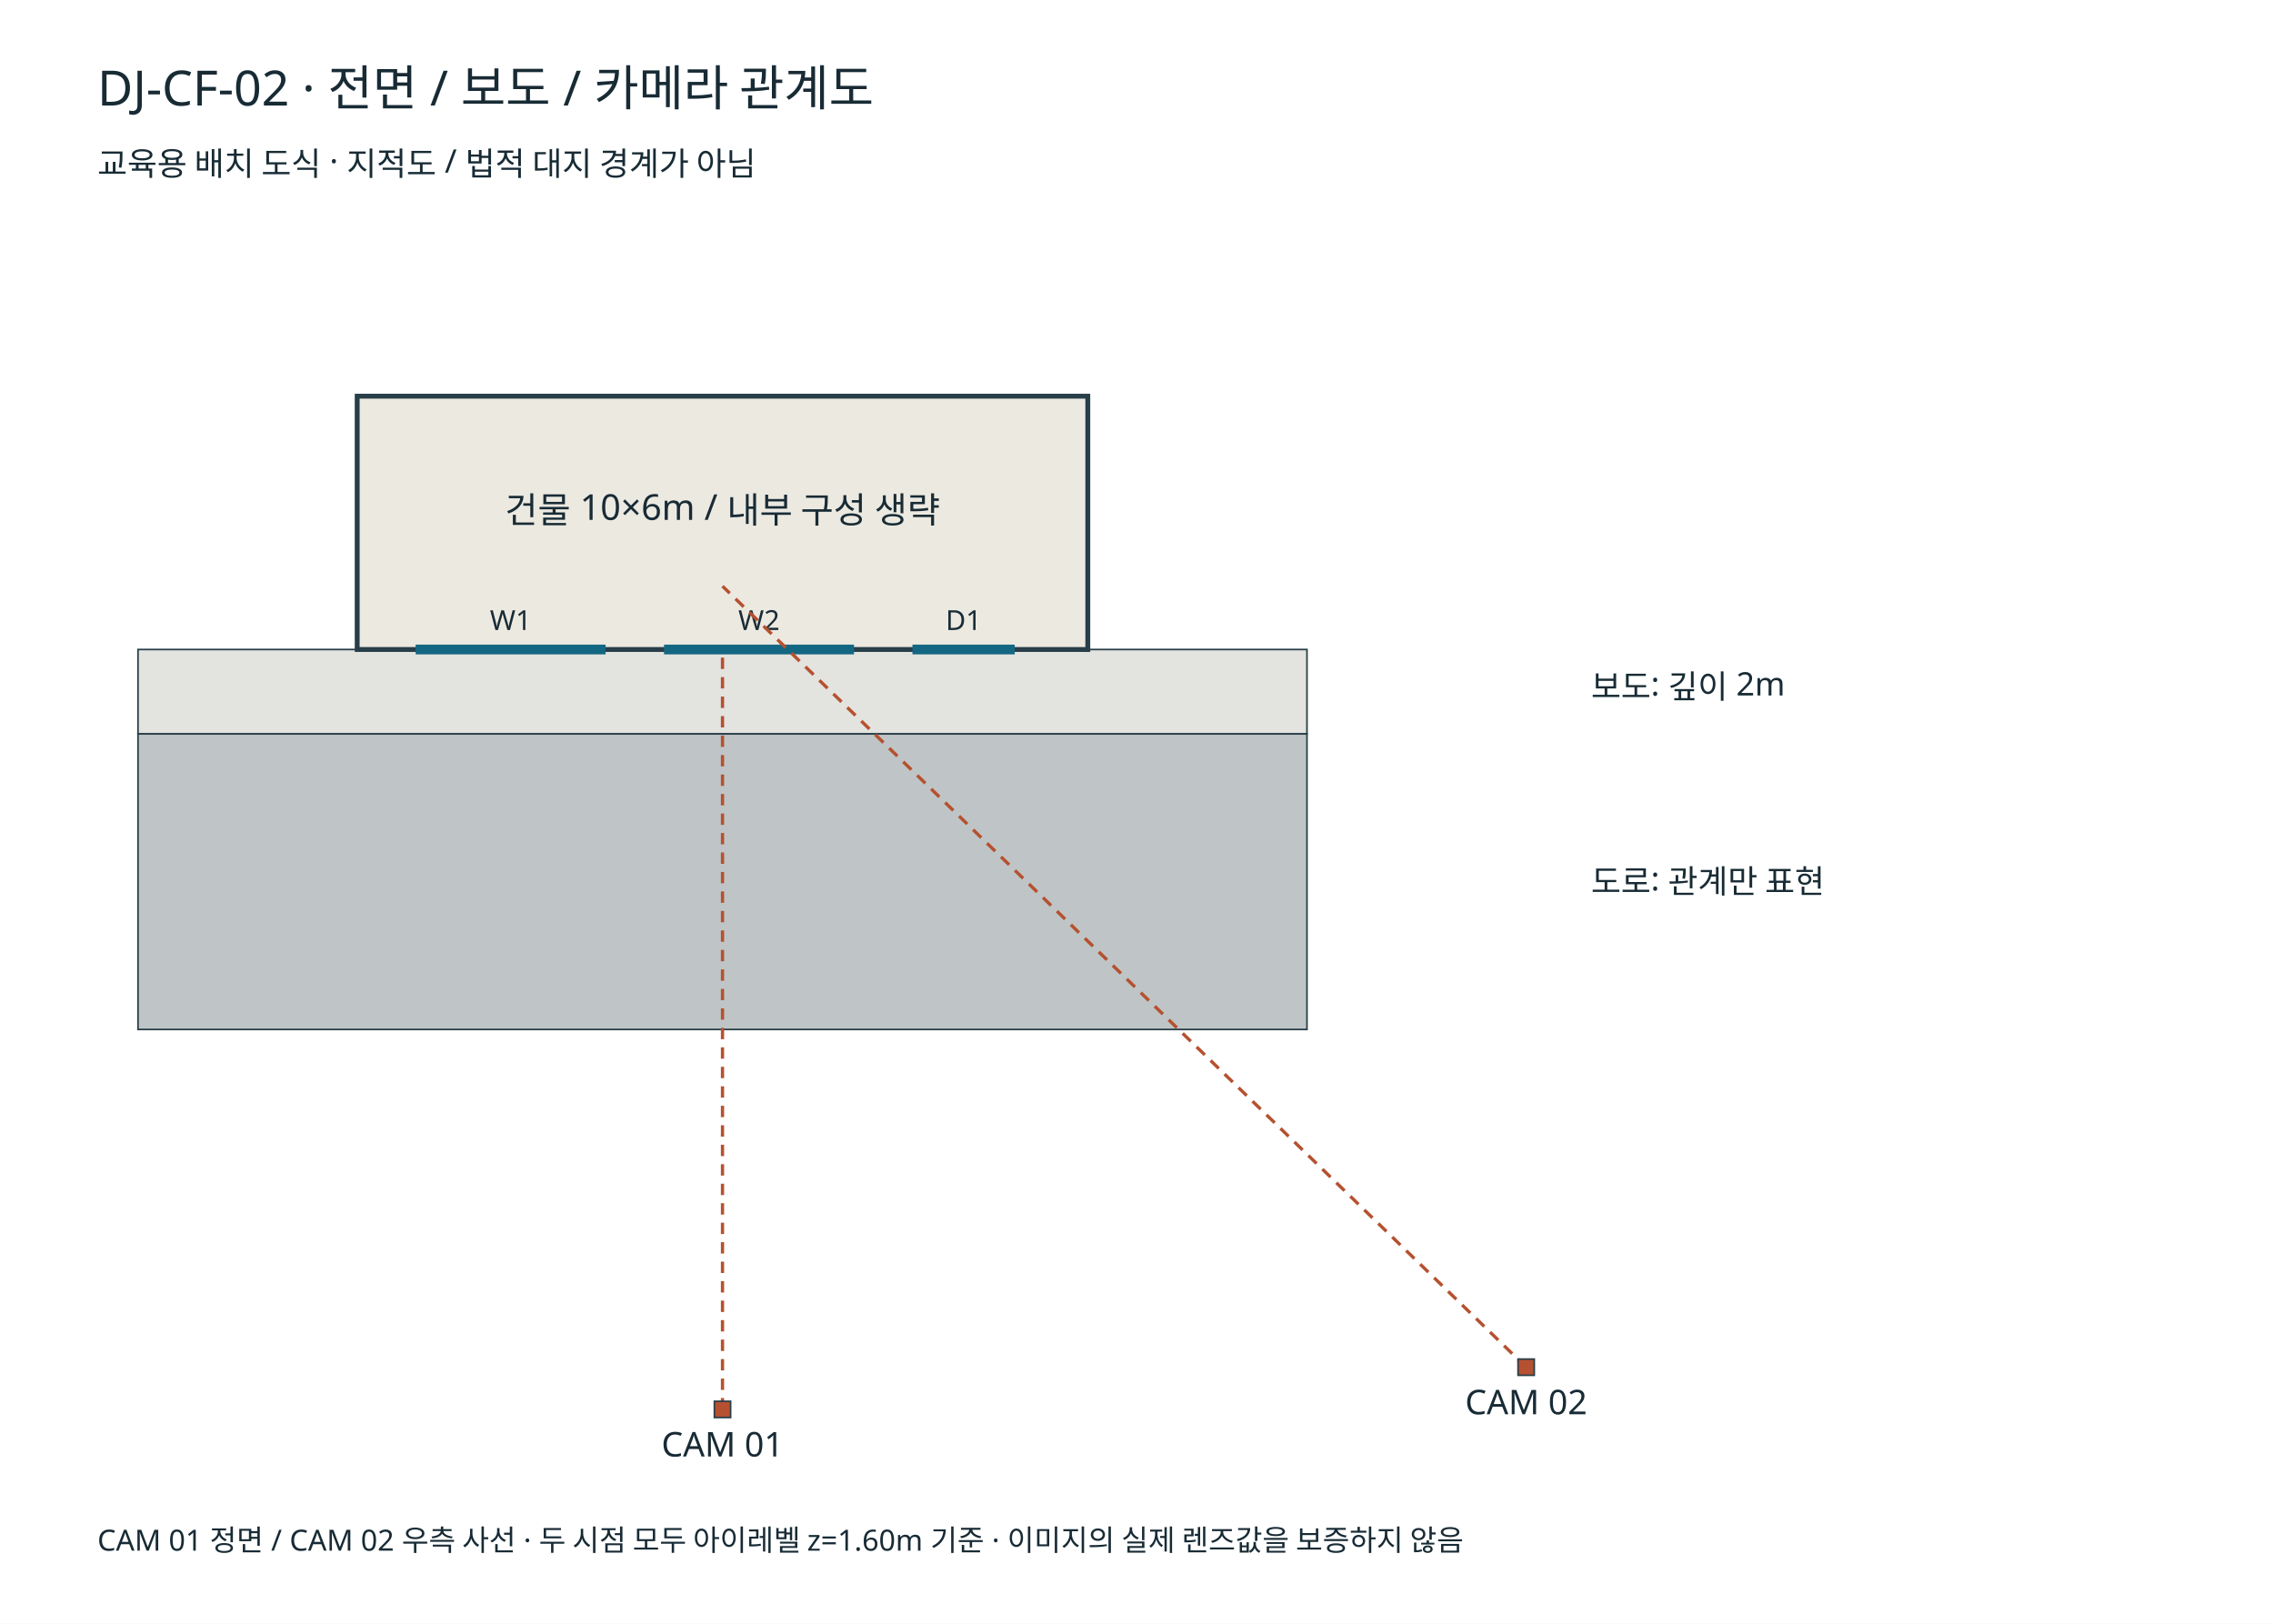
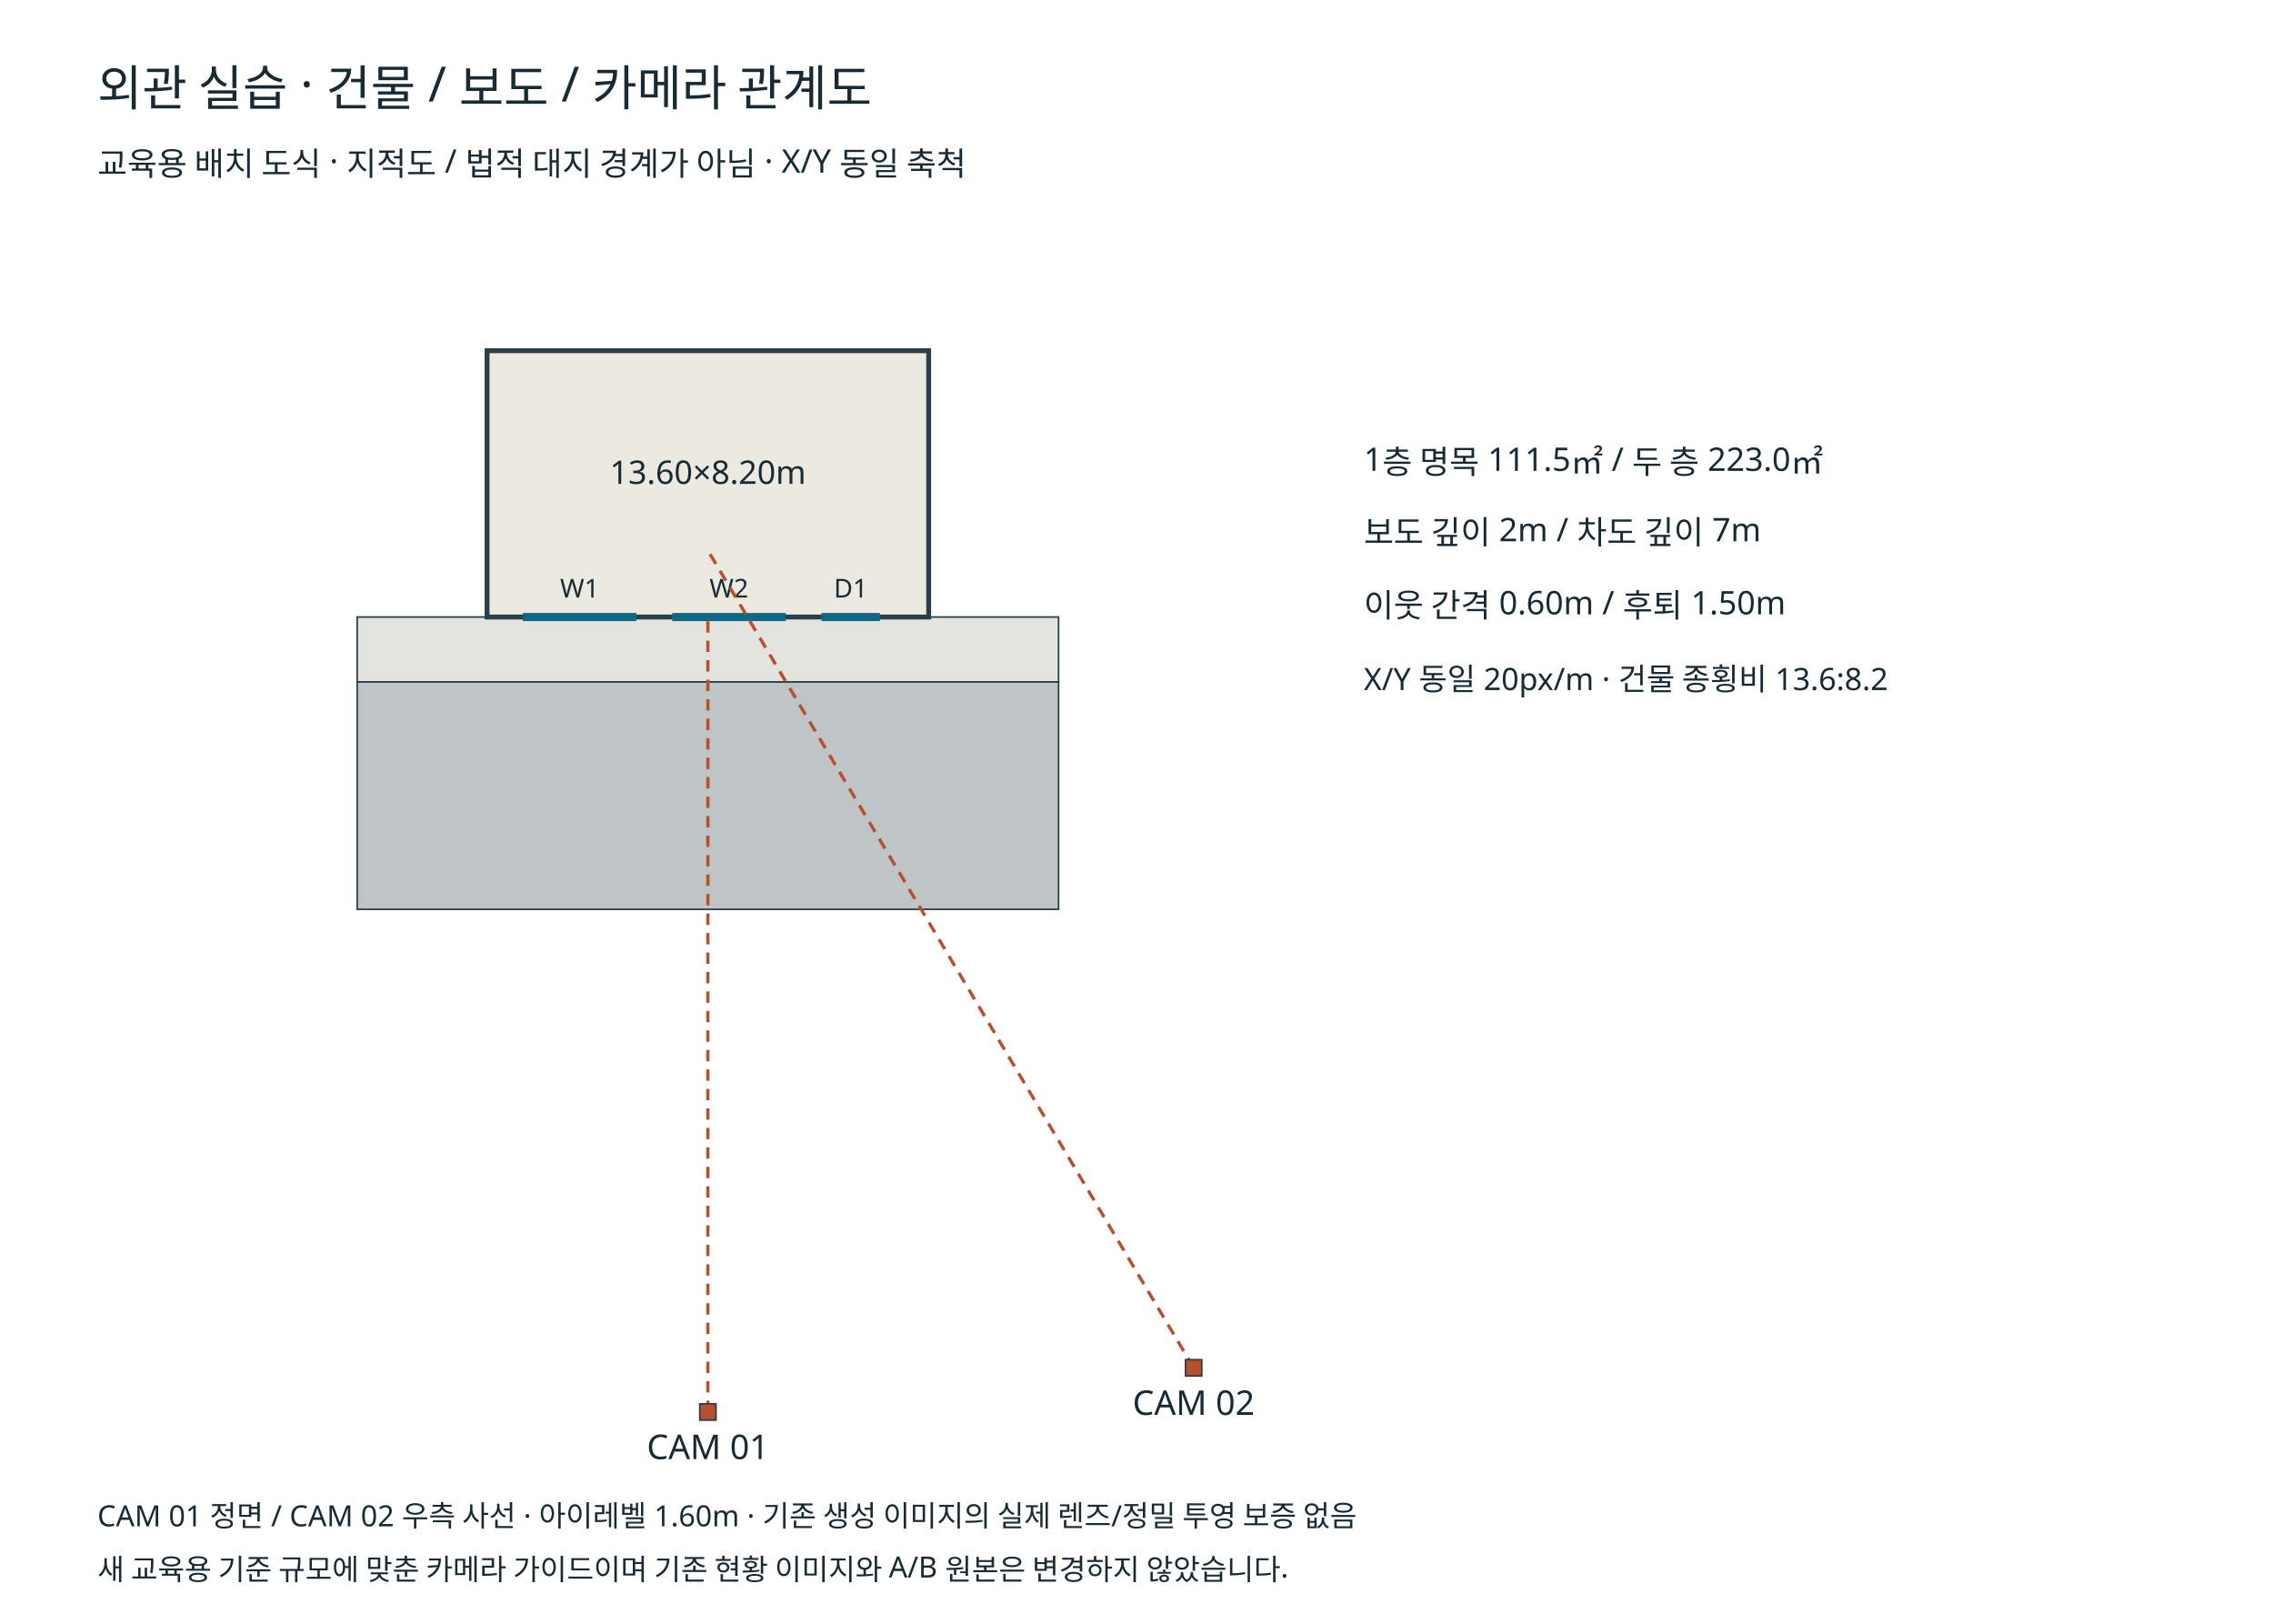
<svg xmlns="http://www.w3.org/2000/svg" width="1400" height="1000" viewBox="0 0 1400 1000">
  <rect width="100%" height="100%" fill="white" />
  <g font-family="Malgun Gothic, sans-serif" fill="#182b35">
-     <text x="60" y="65" font-size="30" text-anchor="start" fill="#182b35">DJ-CF-02 · 전면 / 보도 / 카메라 관계도</text>
-     <text x="60" y="108" font-size="20" text-anchor="start" fill="#182b35">교육용 배치 도식 · 지적도 / 법적 대지 경계가 아님</text>
-     <rect x="85" y="400" width="720" height="52" fill="#e3e3df" stroke="#283e49" stroke-width="1" stroke-dasharray="" />
-     <rect x="85" y="452" width="720" height="182" fill="#bfc5c6" stroke="#283e49" stroke-width="1" stroke-dasharray="" />
-     <rect x="220" y="244" width="450" height="156" fill="#ece9e1" stroke="#283e49" stroke-width="3" stroke-dasharray="" />
-     <text x="445" y="322" font-size="22" text-anchor="middle" fill="#182b35">건물 10×6m / 내부 구성 생략</text>
-     <line x1="562.0" y1="400" x2="625.0" y2="400" stroke="#146783" stroke-width="6" stroke-dasharray="" />
-     <text x="593.5" y="388" font-size="17" text-anchor="middle" fill="#182b35">D1</text>
-     <line x1="256.0" y1="400" x2="373.0" y2="400" stroke="#146783" stroke-width="6" stroke-dasharray="" />
-     <text x="314.5" y="388" font-size="17" text-anchor="middle" fill="#182b35">W1</text>
-     <line x1="409.0" y1="400" x2="526.0" y2="400" stroke="#146783" stroke-width="6" stroke-dasharray="" />
-     <text x="467.5" y="388" font-size="17" text-anchor="middle" fill="#182b35">W2</text>
-     <text x="980" y="430" font-size="20" text-anchor="start" fill="#182b35">보도: 깊이 2m</text>
-     <text x="980" y="550" font-size="20" text-anchor="start" fill="#182b35">도로: 관계만 표현</text>
-     <line x1="445" y1="868" x2="445" y2="400" stroke="#b55130" stroke-width="2" stroke-dasharray="7 5" />
-     <rect x="440" y="863" width="10" height="10" fill="#b55130" stroke="#283e49" stroke-width="1" stroke-dasharray="" />
-     <text x="445" y="897" font-size="21" text-anchor="middle" fill="#182b35">CAM 01</text>
-     <line x1="940" y1="842" x2="445" y2="361.0" stroke="#b55130" stroke-width="2" stroke-dasharray="7 5" />
-     <rect x="935" y="837" width="10" height="10" fill="#b55130" stroke="#283e49" stroke-width="1" stroke-dasharray="" />
-     <text x="940" y="871" font-size="21" text-anchor="middle" fill="#182b35">CAM 02</text>
-     <text x="60" y="955" font-size="18" text-anchor="start" fill="#182b35">CAM 01 정면 / CAM 02 우측 사선 · 두 시점 모두 아이레벨 z=1.60m 기준 · 이미지의 실제 렌즈값을 보증하지 않음</text>
+     <text x="60" y="65" font-size="30" text-anchor="start" fill="#182b35">외관 실습 · 건물 / 보도 / 카메라 관계도</text>
+     <text x="60" y="108" font-size="20" text-anchor="start" fill="#182b35">교육용 배치 도식 · 지적도 / 법적 대지 경계가 아님 · X/Y 동일 축척</text>
+     <rect x="220" y="380" width="432.0" height="40" fill="#e3e3df" stroke="#283e49" stroke-width="1" stroke-dasharray="" />
+     <rect x="220" y="420" width="432.0" height="140" fill="#bfc5c6" stroke="#283e49" stroke-width="1" stroke-dasharray="" />
+     <rect x="300" y="216.0" width="272.0" height="164.0" fill="#ece9e1" stroke="#283e49" stroke-width="3" stroke-dasharray="" />
+     <text x="436.0" y="298.0" font-size="20" text-anchor="middle" fill="#182b35">13.60×8.20m</text>
+     <line x1="506.0" y1="380" x2="542.0" y2="380" stroke="#146783" stroke-width="5" stroke-dasharray="" />
+     <text x="524.0" y="368" font-size="16" text-anchor="middle" fill="#182b35">D1</text>
+     <line x1="322.0" y1="380" x2="392.0" y2="380" stroke="#146783" stroke-width="5" stroke-dasharray="" />
+     <text x="357.0" y="368" font-size="16" text-anchor="middle" fill="#182b35">W1</text>
+     <line x1="414.0" y1="380" x2="484.0" y2="380" stroke="#146783" stroke-width="5" stroke-dasharray="" />
+     <text x="449.0" y="368" font-size="16" text-anchor="middle" fill="#182b35">W2</text>
+     <text x="840" y="290" font-size="20" text-anchor="start" fill="#182b35">1층 명목 111.5㎡ / 두 층 223.0㎡</text>
+     <text x="840" y="335" font-size="20" text-anchor="start" fill="#182b35">보도 깊이 2m / 차도 깊이 7m</text>
+     <text x="840" y="380" font-size="20" text-anchor="start" fill="#182b35">이웃 간격 0.60m / 후퇴 1.50m</text>
+     <text x="840" y="425" font-size="19" text-anchor="start" fill="#182b35">X/Y 동일 20px/m · 건물 종횡비 13.6:8.2</text>
+     <line x1="436.0" y1="869.6" x2="436.0" y2="380" stroke="#b55130" stroke-width="2" stroke-dasharray="7 5" />
+     <rect x="431.0" y="864.6" width="10" height="10" fill="#b55130" stroke="#283e49" stroke-width="1" stroke-dasharray="" />
+     <text x="436.0" y="898.6" font-size="21" text-anchor="middle" fill="#182b35">CAM 01</text>
+     <line x1="735.2" y1="842.4" x2="436.0" y2="339.0" stroke="#b55130" stroke-width="2" stroke-dasharray="7 5" />
+     <rect x="730.2" y="837.4" width="10" height="10" fill="#b55130" stroke="#283e49" stroke-width="1" stroke-dasharray="" />
+     <text x="735.2" y="871.4" font-size="21" text-anchor="middle" fill="#182b35">CAM 02</text>
+     <text x="60" y="940" font-size="18" text-anchor="start" fill="#182b35">CAM 01 정면 / CAM 02 우측 사선 · 아이레벨 1.60m · 기존 생성 이미지의 실제 렌즈/정밀 투영 보증 없음</text>
+     <text x="60" y="973" font-size="18" text-anchor="start" fill="#182b35">새 교육용 기준 규모에 맞춘 카메라 가이드이며 기존 현황 이미지와 A/B 원본은 변경하지 않았습니다.</text>
  </g>
</svg>
